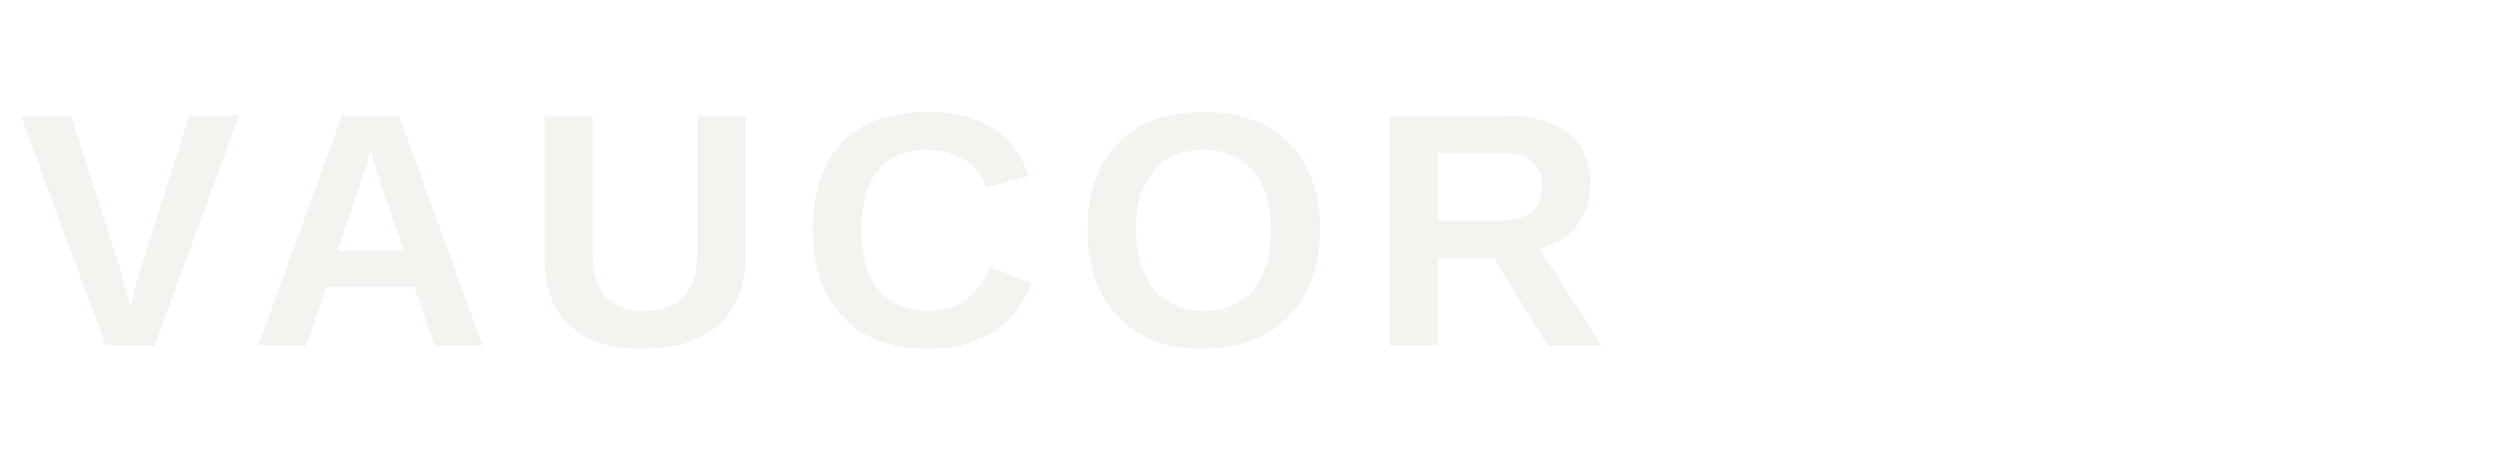
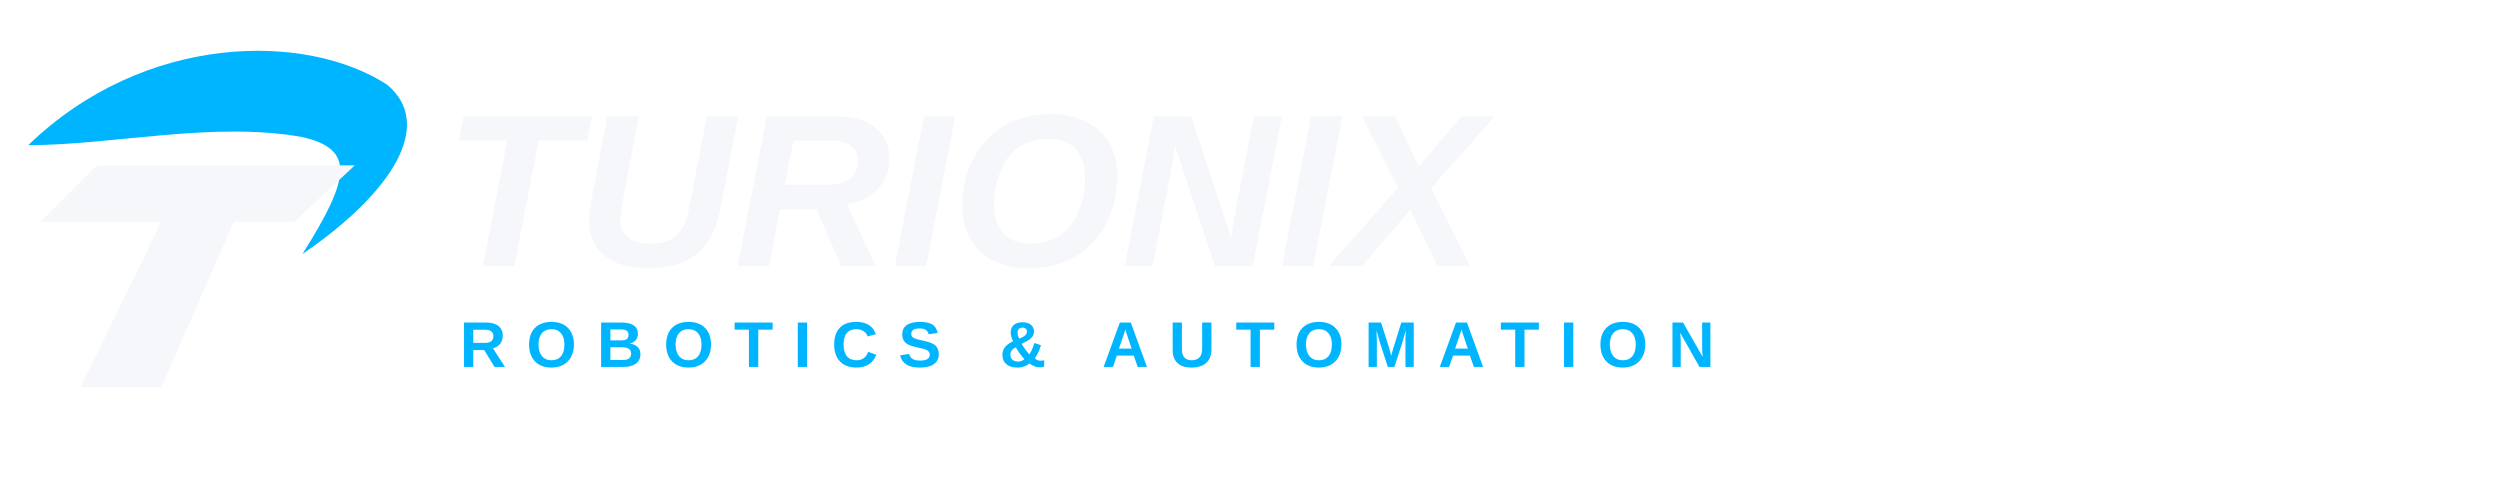
- <svg xmlns="http://www.w3.org/2000/svg" viewBox="0 0 680 125">
-   <text x="5" y="94" fill="#F3F3F0" font-family="Arial,Helvetica,sans-serif" font-size="91" font-weight="800" letter-spacing="9">VAUCOR</text>
+ <svg xmlns="http://www.w3.org/2000/svg" viewBox="0 0 620 120">
+   <path fill="#00B5FF" d="M7 36C36 8 76 8 96 21c12 10 1 27-21 42 12-19 13-26 0-29C53 30 28 36 7 36Z" />
+   <path fill="#F5F7FA" d="M24 41h64L73 55H58L40 96H20l20-41H10Z" />
+   <text x="110" y="66" fill="#F5F7FA" font-family="Montserrat,Arial,sans-serif" font-size="54" font-style="italic" font-weight="800">TURIONIX</text>
+   <text x="114" y="91" fill="#00B5FF" font-family="Montserrat,Arial,sans-serif" font-size="16" font-weight="700" letter-spacing="5">ROBOTICS &amp; AUTOMATION</text>
</svg>
